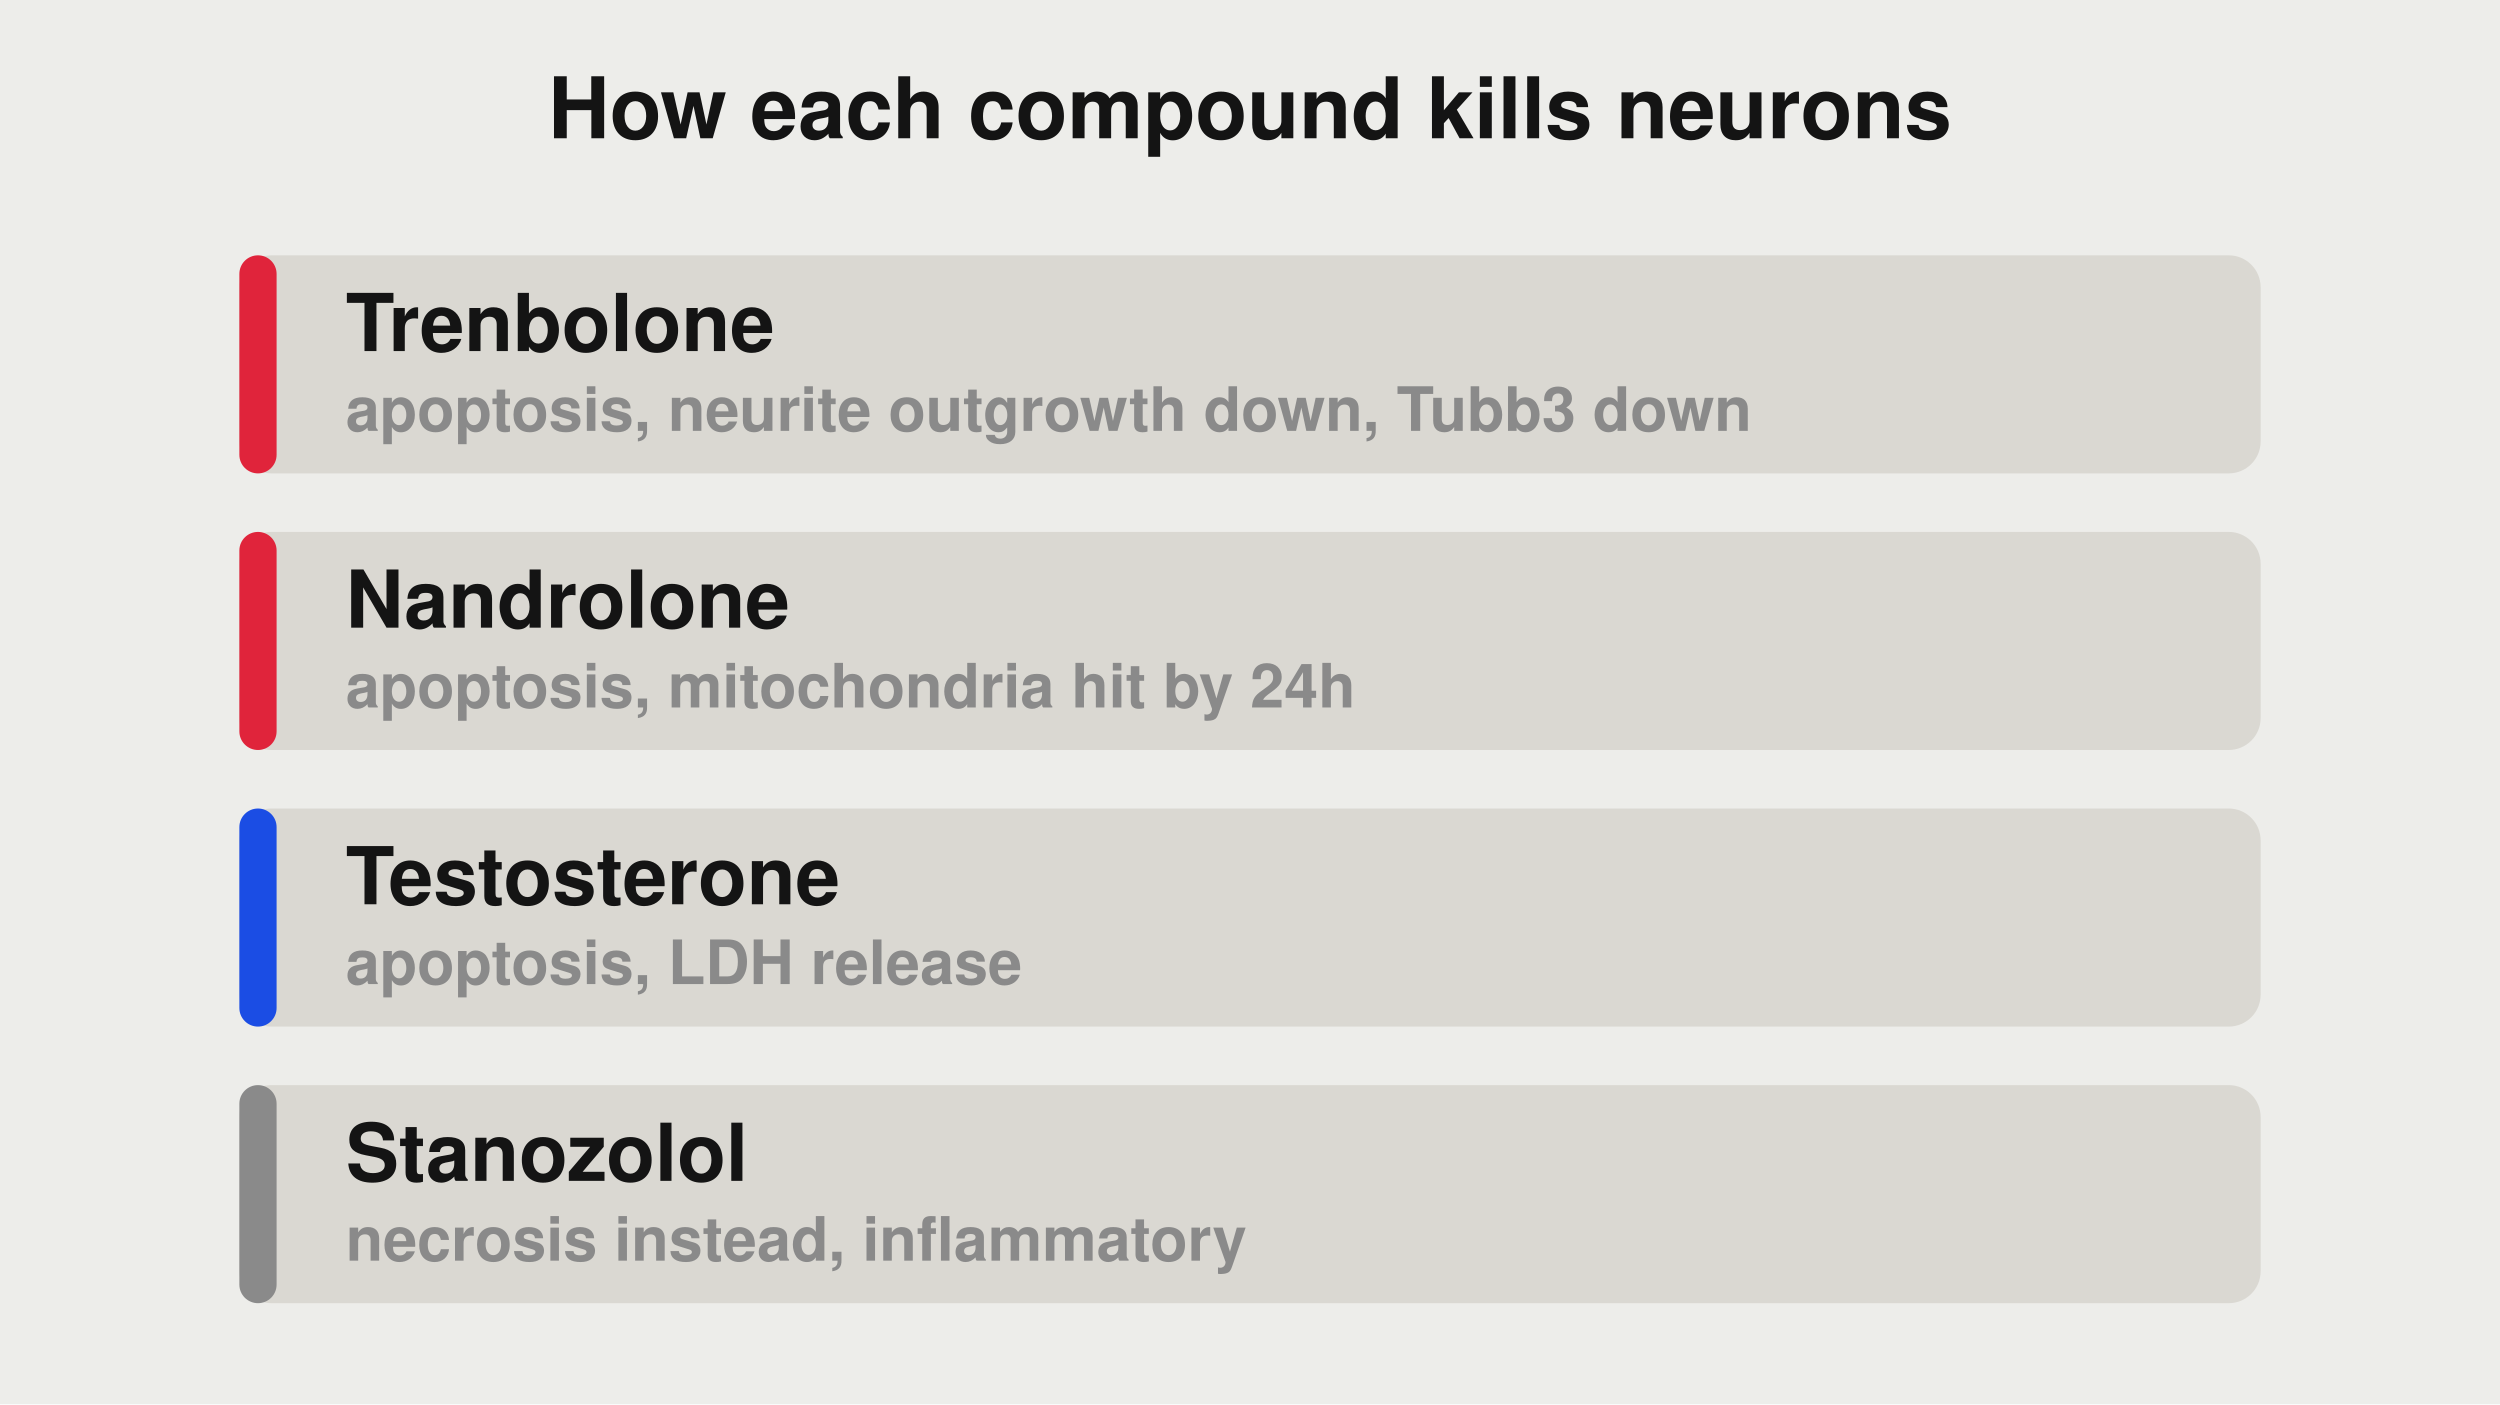
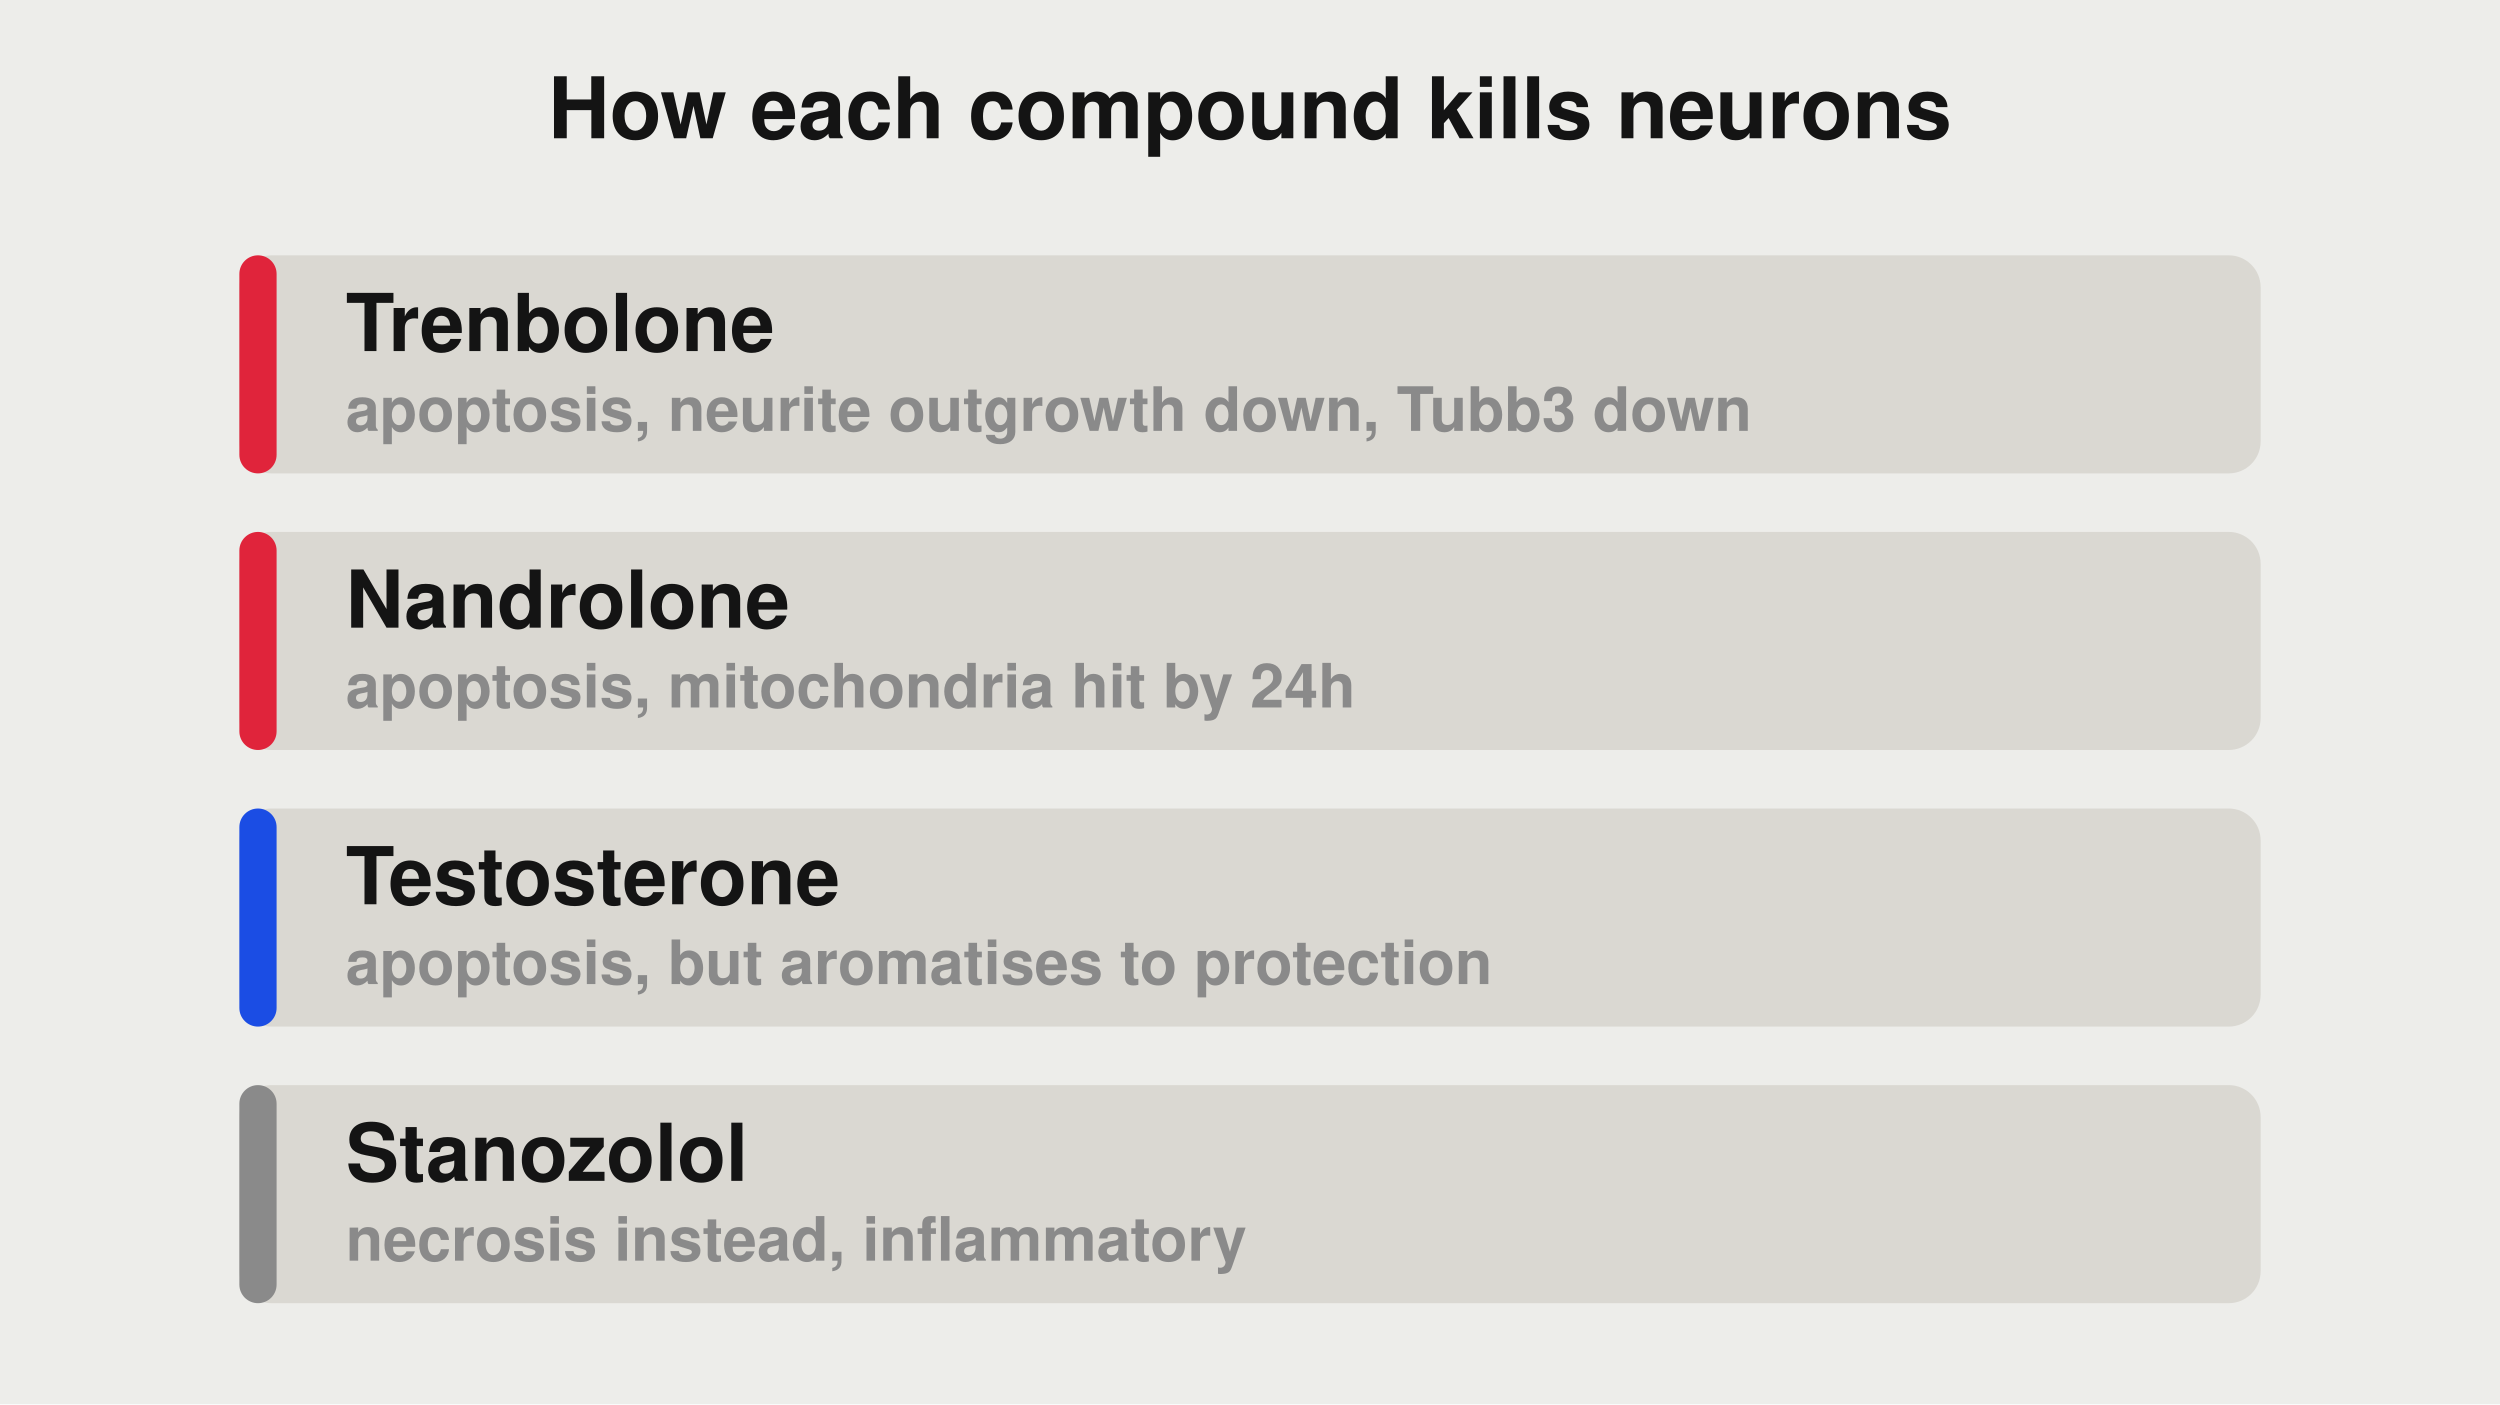
<svg xmlns="http://www.w3.org/2000/svg" viewBox="0 0 940 528" width="940" height="528">
  <rect width="940" height="528" fill="#EDEDEA" />
  <text x="470.0" y="52" font-family="Figtree,Helvetica,sans-serif" font-size="32" font-weight="700" fill="#141414" text-anchor="middle">How each compound kills neurons</text>
  <rect x="90" y="96" width="760" height="82" rx="12" fill="#DAD8D2" />
  <rect x="90" y="96" width="14" height="82" rx="7" fill="#E0243B" />
  <text x="130" y="132" font-family="Figtree,Helvetica,sans-serif" font-size="30" font-weight="800" fill="#141414" text-anchor="start">Trenbolone</text>
  <text x="130" y="162" font-family="Figtree,Helvetica,sans-serif" font-size="23" font-weight="600" fill="#8A8A8A" text-anchor="start">apoptosis, neurite outgrowth down, Tubb3 down</text>
  <rect x="90" y="200" width="760" height="82" rx="12" fill="#DAD8D2" />
  <rect x="90" y="200" width="14" height="82" rx="7" fill="#E0243B" />
  <text x="130" y="236" font-family="Figtree,Helvetica,sans-serif" font-size="30" font-weight="800" fill="#141414" text-anchor="start">Nandrolone</text>
  <text x="130" y="266" font-family="Figtree,Helvetica,sans-serif" font-size="23" font-weight="600" fill="#8A8A8A" text-anchor="start">apoptosis, mitochondria hit by 24h</text>
  <rect x="90" y="304" width="760" height="82" rx="12" fill="#DAD8D2" />
  <rect x="90" y="304" width="14" height="82" rx="7" fill="#1B4DE4" />
  <text x="130" y="340" font-family="Figtree,Helvetica,sans-serif" font-size="30" font-weight="800" fill="#141414" text-anchor="start">Testosterone</text>
-   <text x="130" y="370" font-family="Figtree,Helvetica,sans-serif" font-size="23" font-weight="600" fill="#8A8A8A" text-anchor="start">apoptosis, LDH release</text>
+   <text x="130" y="370" font-family="Figtree,Helvetica,sans-serif" font-size="23" font-weight="600" fill="#8A8A8A" text-anchor="start">apoptosis, but aromatises to protection</text>
  <rect x="90" y="408" width="760" height="82" rx="12" fill="#DAD8D2" />
  <rect x="90" y="408" width="14" height="82" rx="7" fill="#8A8A8A" />
  <text x="130" y="444" font-family="Figtree,Helvetica,sans-serif" font-size="30" font-weight="800" fill="#141414" text-anchor="start">Stanozolol</text>
  <text x="130" y="474" font-family="Figtree,Helvetica,sans-serif" font-size="23" font-weight="600" fill="#8A8A8A" text-anchor="start">necrosis instead, inflammatory</text>
</svg>
